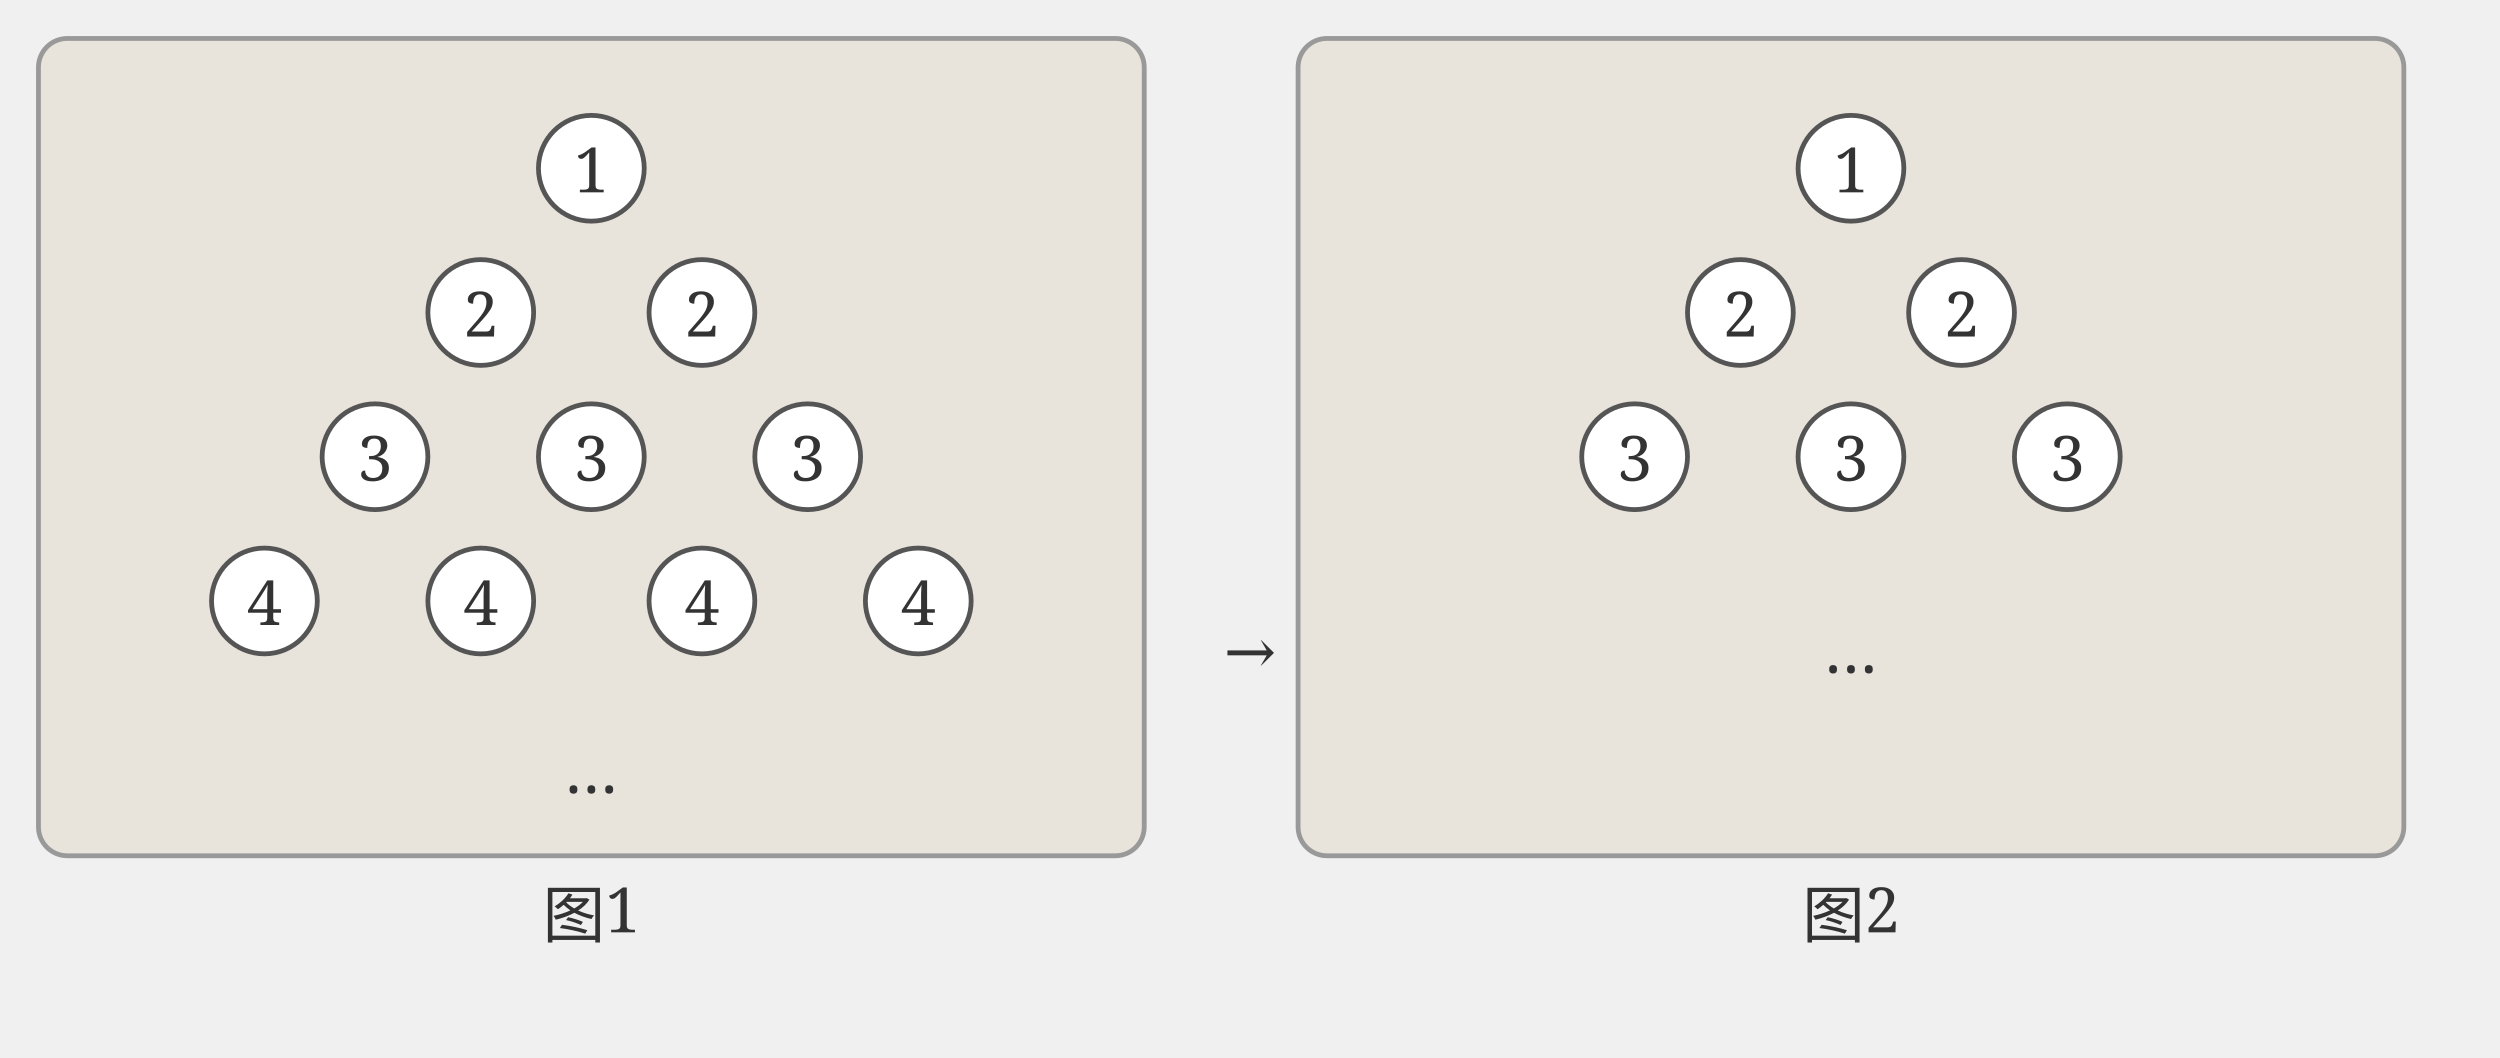
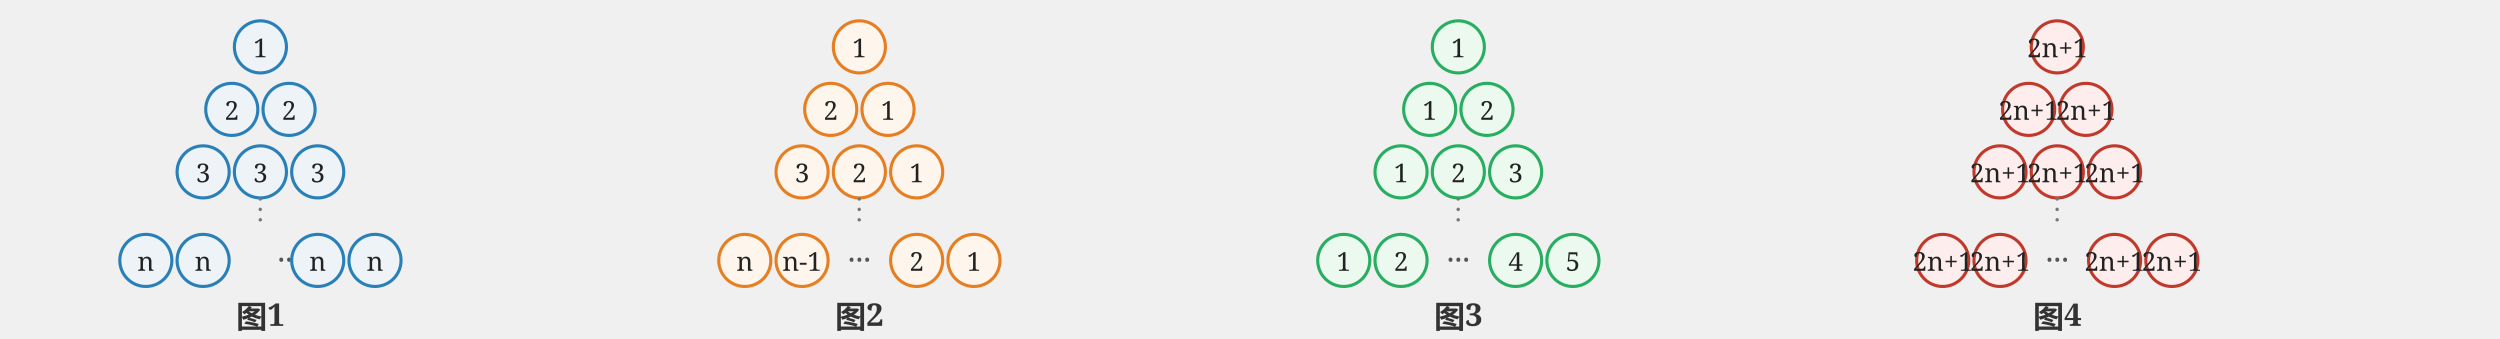
- <svg xmlns="http://www.w3.org/2000/svg" viewBox="0 0 520 220" width="520" height="220">
-   <style>
-     text { font-family: SimSun, "Microsoft YaHei", serif; font-size: 13px; fill: #333; }
-   </style>
-   <rect x="8" y="8" width="230" height="170" rx="6" fill="#e8e4dc" stroke="#999" />
-   <text x="123" y="195" text-anchor="middle" font-size="14">图1</text>
-   <circle cx="123" cy="35" r="11" fill="#fff" stroke="#555" />
-   <text x="123" y="40" text-anchor="middle">1</text>
-   <circle cx="100" cy="65" r="11" fill="#fff" stroke="#555" />
-   <text x="100" y="70" text-anchor="middle">2</text>
-   <circle cx="146" cy="65" r="11" fill="#fff" stroke="#555" />
-   <text x="146" y="70" text-anchor="middle">2</text>
-   <circle cx="78" cy="95" r="11" fill="#fff" stroke="#555" />
-   <text x="78" y="100" text-anchor="middle">3</text>
-   <circle cx="123" cy="95" r="11" fill="#fff" stroke="#555" />
-   <text x="123" y="100" text-anchor="middle">3</text>
-   <circle cx="168" cy="95" r="11" fill="#fff" stroke="#555" />
-   <text x="168" y="100" text-anchor="middle">3</text>
-   <circle cx="55" cy="125" r="11" fill="#fff" stroke="#555" />
-   <text x="55" y="130" text-anchor="middle">4</text>
-   <circle cx="100" cy="125" r="11" fill="#fff" stroke="#555" />
-   <text x="100" y="130" text-anchor="middle">4</text>
-   <circle cx="146" cy="125" r="11" fill="#fff" stroke="#555" />
-   <text x="146" y="130" text-anchor="middle">4</text>
-   <circle cx="191" cy="125" r="11" fill="#fff" stroke="#555" />
-   <text x="191" y="130" text-anchor="middle">4</text>
-   <text x="123" y="165" text-anchor="middle" fill="#666">…</text>
-   <rect x="270" y="8" width="230" height="170" rx="6" fill="#e8e4dc" stroke="#999" />
-   <text x="385" y="195" text-anchor="middle" font-size="14">图2</text>
-   <circle cx="385" cy="35" r="11" fill="#fff" stroke="#555" />
-   <text x="385" y="40" text-anchor="middle">1</text>
-   <circle cx="362" cy="65" r="11" fill="#fff" stroke="#555" />
-   <text x="362" y="70" text-anchor="middle">2</text>
-   <circle cx="408" cy="65" r="11" fill="#fff" stroke="#555" />
-   <text x="408" y="70" text-anchor="middle">2</text>
-   <circle cx="340" cy="95" r="11" fill="#fff" stroke="#555" />
-   <text x="340" y="100" text-anchor="middle">3</text>
-   <circle cx="385" cy="95" r="11" fill="#fff" stroke="#555" />
-   <text x="385" y="100" text-anchor="middle">3</text>
-   <circle cx="430" cy="95" r="11" fill="#fff" stroke="#555" />
-   <text x="430" y="100" text-anchor="middle">3</text>
-   <text x="385" y="140" text-anchor="middle" fill="#666">…</text>
-   <text x="260" y="140" text-anchor="middle" font-size="16" fill="#555">→</text>
+ <svg xmlns="http://www.w3.org/2000/svg" viewBox="0 0 960 130" width="960" height="130">
+   <style>text { font-family: SimSun, "Microsoft YaHei", serif; }</style>
+   <circle cx="100" cy="18" r="10" fill="#eef3f8" stroke="#2980b9" stroke-width="1.2" />
+   <text x="100" y="22" text-anchor="middle" font-size="10" fill="#222">1</text>
+   <circle cx="89" cy="42" r="10" fill="#eef3f8" stroke="#2980b9" stroke-width="1.2" />
+   <text x="89" y="46" text-anchor="middle" font-size="10" fill="#222">2</text>
+   <circle cx="111" cy="42" r="10" fill="#eef3f8" stroke="#2980b9" stroke-width="1.2" />
+   <text x="111" y="46" text-anchor="middle" font-size="10" fill="#222">2</text>
+   <circle cx="78" cy="66" r="10" fill="#eef3f8" stroke="#2980b9" stroke-width="1.2" />
+   <text x="78" y="70" text-anchor="middle" font-size="10" fill="#222">3</text>
+   <circle cx="100" cy="66" r="10" fill="#eef3f8" stroke="#2980b9" stroke-width="1.2" />
+   <text x="100" y="70" text-anchor="middle" font-size="10" fill="#222">3</text>
+   <circle cx="122" cy="66" r="10" fill="#eef3f8" stroke="#2980b9" stroke-width="1.2" />
+   <text x="122" y="70" text-anchor="middle" font-size="10" fill="#222">3</text>
+   <text x="100" y="85" text-anchor="middle" font-size="12" fill="#777">⋮</text>
+   <circle cx="56" cy="100" r="10" fill="#eef3f8" stroke="#2980b9" stroke-width="1.2" />
+   <text x="56" y="104" text-anchor="middle" font-size="10" fill="#222">n</text>
+   <circle cx="78" cy="100" r="10" fill="#eef3f8" stroke="#2980b9" stroke-width="1.2" />
+   <text x="78" y="104" text-anchor="middle" font-size="10" fill="#222">n</text>
+   <text x="111" y="104" text-anchor="middle" font-size="12" fill="#555">···</text>
+   <circle cx="122" cy="100" r="10" fill="#eef3f8" stroke="#2980b9" stroke-width="1.2" />
+   <text x="122" y="104" text-anchor="middle" font-size="10" fill="#222">n</text>
+   <circle cx="144" cy="100" r="10" fill="#eef3f8" stroke="#2980b9" stroke-width="1.2" />
+   <text x="144" y="104" text-anchor="middle" font-size="10" fill="#222">n</text>
+   <text x="100" y="126" text-anchor="middle" font-size="12" font-weight="bold" fill="#333">图1</text>
+   <circle cx="330" cy="18" r="10" fill="#fef5ec" stroke="#e67e22" stroke-width="1.2" />
+   <text x="330" y="22" text-anchor="middle" font-size="10" fill="#222">1</text>
+   <circle cx="319" cy="42" r="10" fill="#fef5ec" stroke="#e67e22" stroke-width="1.2" />
+   <text x="319" y="46" text-anchor="middle" font-size="10" fill="#222">2</text>
+   <circle cx="341" cy="42" r="10" fill="#fef5ec" stroke="#e67e22" stroke-width="1.2" />
+   <text x="341" y="46" text-anchor="middle" font-size="10" fill="#222">1</text>
+   <circle cx="308" cy="66" r="10" fill="#fef5ec" stroke="#e67e22" stroke-width="1.2" />
+   <text x="308" y="70" text-anchor="middle" font-size="10" fill="#222">3</text>
+   <circle cx="330" cy="66" r="10" fill="#fef5ec" stroke="#e67e22" stroke-width="1.2" />
+   <text x="330" y="70" text-anchor="middle" font-size="10" fill="#222">2</text>
+   <circle cx="352" cy="66" r="10" fill="#fef5ec" stroke="#e67e22" stroke-width="1.2" />
+   <text x="352" y="70" text-anchor="middle" font-size="10" fill="#222">1</text>
+   <text x="330" y="85" text-anchor="middle" font-size="12" fill="#777">⋮</text>
+   <circle cx="286" cy="100" r="10" fill="#fef5ec" stroke="#e67e22" stroke-width="1.2" />
+   <text x="286" y="104" text-anchor="middle" font-size="10" fill="#222">n</text>
+   <circle cx="308" cy="100" r="10" fill="#fef5ec" stroke="#e67e22" stroke-width="1.2" />
+   <text x="308" y="104" text-anchor="middle" font-size="10" fill="#222">n-1</text>
+   <text x="330" y="104" text-anchor="middle" font-size="12" fill="#555">···</text>
+   <circle cx="352" cy="100" r="10" fill="#fef5ec" stroke="#e67e22" stroke-width="1.2" />
+   <text x="352" y="104" text-anchor="middle" font-size="10" fill="#222">2</text>
+   <circle cx="374" cy="100" r="10" fill="#fef5ec" stroke="#e67e22" stroke-width="1.2" />
+   <text x="374" y="104" text-anchor="middle" font-size="10" fill="#222">1</text>
+   <text x="330" y="126" text-anchor="middle" font-size="12" font-weight="bold" fill="#333">图2</text>
+   <circle cx="560" cy="18" r="10" fill="#ecf9ef" stroke="#27ae60" stroke-width="1.2" />
+   <text x="560" y="22" text-anchor="middle" font-size="10" fill="#222">1</text>
+   <circle cx="549" cy="42" r="10" fill="#ecf9ef" stroke="#27ae60" stroke-width="1.2" />
+   <text x="549" y="46" text-anchor="middle" font-size="10" fill="#222">1</text>
+   <circle cx="571" cy="42" r="10" fill="#ecf9ef" stroke="#27ae60" stroke-width="1.2" />
+   <text x="571" y="46" text-anchor="middle" font-size="10" fill="#222">2</text>
+   <circle cx="538" cy="66" r="10" fill="#ecf9ef" stroke="#27ae60" stroke-width="1.2" />
+   <text x="538" y="70" text-anchor="middle" font-size="10" fill="#222">1</text>
+   <circle cx="560" cy="66" r="10" fill="#ecf9ef" stroke="#27ae60" stroke-width="1.2" />
+   <text x="560" y="70" text-anchor="middle" font-size="10" fill="#222">2</text>
+   <circle cx="582" cy="66" r="10" fill="#ecf9ef" stroke="#27ae60" stroke-width="1.2" />
+   <text x="582" y="70" text-anchor="middle" font-size="10" fill="#222">3</text>
+   <text x="560" y="85" text-anchor="middle" font-size="12" fill="#777">⋮</text>
+   <circle cx="516" cy="100" r="10" fill="#ecf9ef" stroke="#27ae60" stroke-width="1.2" />
+   <text x="516" y="104" text-anchor="middle" font-size="10" fill="#222">1</text>
+   <circle cx="538" cy="100" r="10" fill="#ecf9ef" stroke="#27ae60" stroke-width="1.2" />
+   <text x="538" y="104" text-anchor="middle" font-size="10" fill="#222">2</text>
+   <text x="560" y="104" text-anchor="middle" font-size="12" fill="#555">···</text>
+   <circle cx="582" cy="100" r="10" fill="#ecf9ef" stroke="#27ae60" stroke-width="1.2" />
+   <text x="582" y="104" text-anchor="middle" font-size="10" fill="#222">4</text>
+   <circle cx="604" cy="100" r="10" fill="#ecf9ef" stroke="#27ae60" stroke-width="1.2" />
+   <text x="604" y="104" text-anchor="middle" font-size="10" fill="#222">5</text>
+   <text x="560" y="126" text-anchor="middle" font-size="12" font-weight="bold" fill="#333">图3</text>
+   <circle cx="790" cy="18" r="10" fill="#fdedec" stroke="#c0392b" stroke-width="1.2" />
+   <text x="790" y="22" text-anchor="middle" font-size="10" fill="#222">2n+1</text>
+   <circle cx="779" cy="42" r="10" fill="#fdedec" stroke="#c0392b" stroke-width="1.2" />
+   <text x="779" y="46" text-anchor="middle" font-size="10" fill="#222">2n+1</text>
+   <circle cx="801" cy="42" r="10" fill="#fdedec" stroke="#c0392b" stroke-width="1.2" />
+   <text x="801" y="46" text-anchor="middle" font-size="10" fill="#222">2n+1</text>
+   <circle cx="768" cy="66" r="10" fill="#fdedec" stroke="#c0392b" stroke-width="1.2" />
+   <text x="768" y="70" text-anchor="middle" font-size="10" fill="#222">2n+1</text>
+   <circle cx="790" cy="66" r="10" fill="#fdedec" stroke="#c0392b" stroke-width="1.2" />
+   <text x="790" y="70" text-anchor="middle" font-size="10" fill="#222">2n+1</text>
+   <circle cx="812" cy="66" r="10" fill="#fdedec" stroke="#c0392b" stroke-width="1.2" />
+   <text x="812" y="70" text-anchor="middle" font-size="10" fill="#222">2n+1</text>
+   <text x="790" y="85" text-anchor="middle" font-size="12" fill="#777">⋮</text>
+   <circle cx="746" cy="100" r="10" fill="#fdedec" stroke="#c0392b" stroke-width="1.2" />
+   <text x="746" y="104" text-anchor="middle" font-size="10" fill="#222">2n+1</text>
+   <circle cx="768" cy="100" r="10" fill="#fdedec" stroke="#c0392b" stroke-width="1.2" />
+   <text x="768" y="104" text-anchor="middle" font-size="10" fill="#222">2n+1</text>
+   <text x="790" y="104" text-anchor="middle" font-size="12" fill="#555">···</text>
+   <circle cx="812" cy="100" r="10" fill="#fdedec" stroke="#c0392b" stroke-width="1.2" />
+   <text x="812" y="104" text-anchor="middle" font-size="10" fill="#222">2n+1</text>
+   <circle cx="834" cy="100" r="10" fill="#fdedec" stroke="#c0392b" stroke-width="1.2" />
+   <text x="834" y="104" text-anchor="middle" font-size="10" fill="#222">2n+1</text>
+   <text x="790" y="126" text-anchor="middle" font-size="12" font-weight="bold" fill="#333">图4</text>
</svg>
